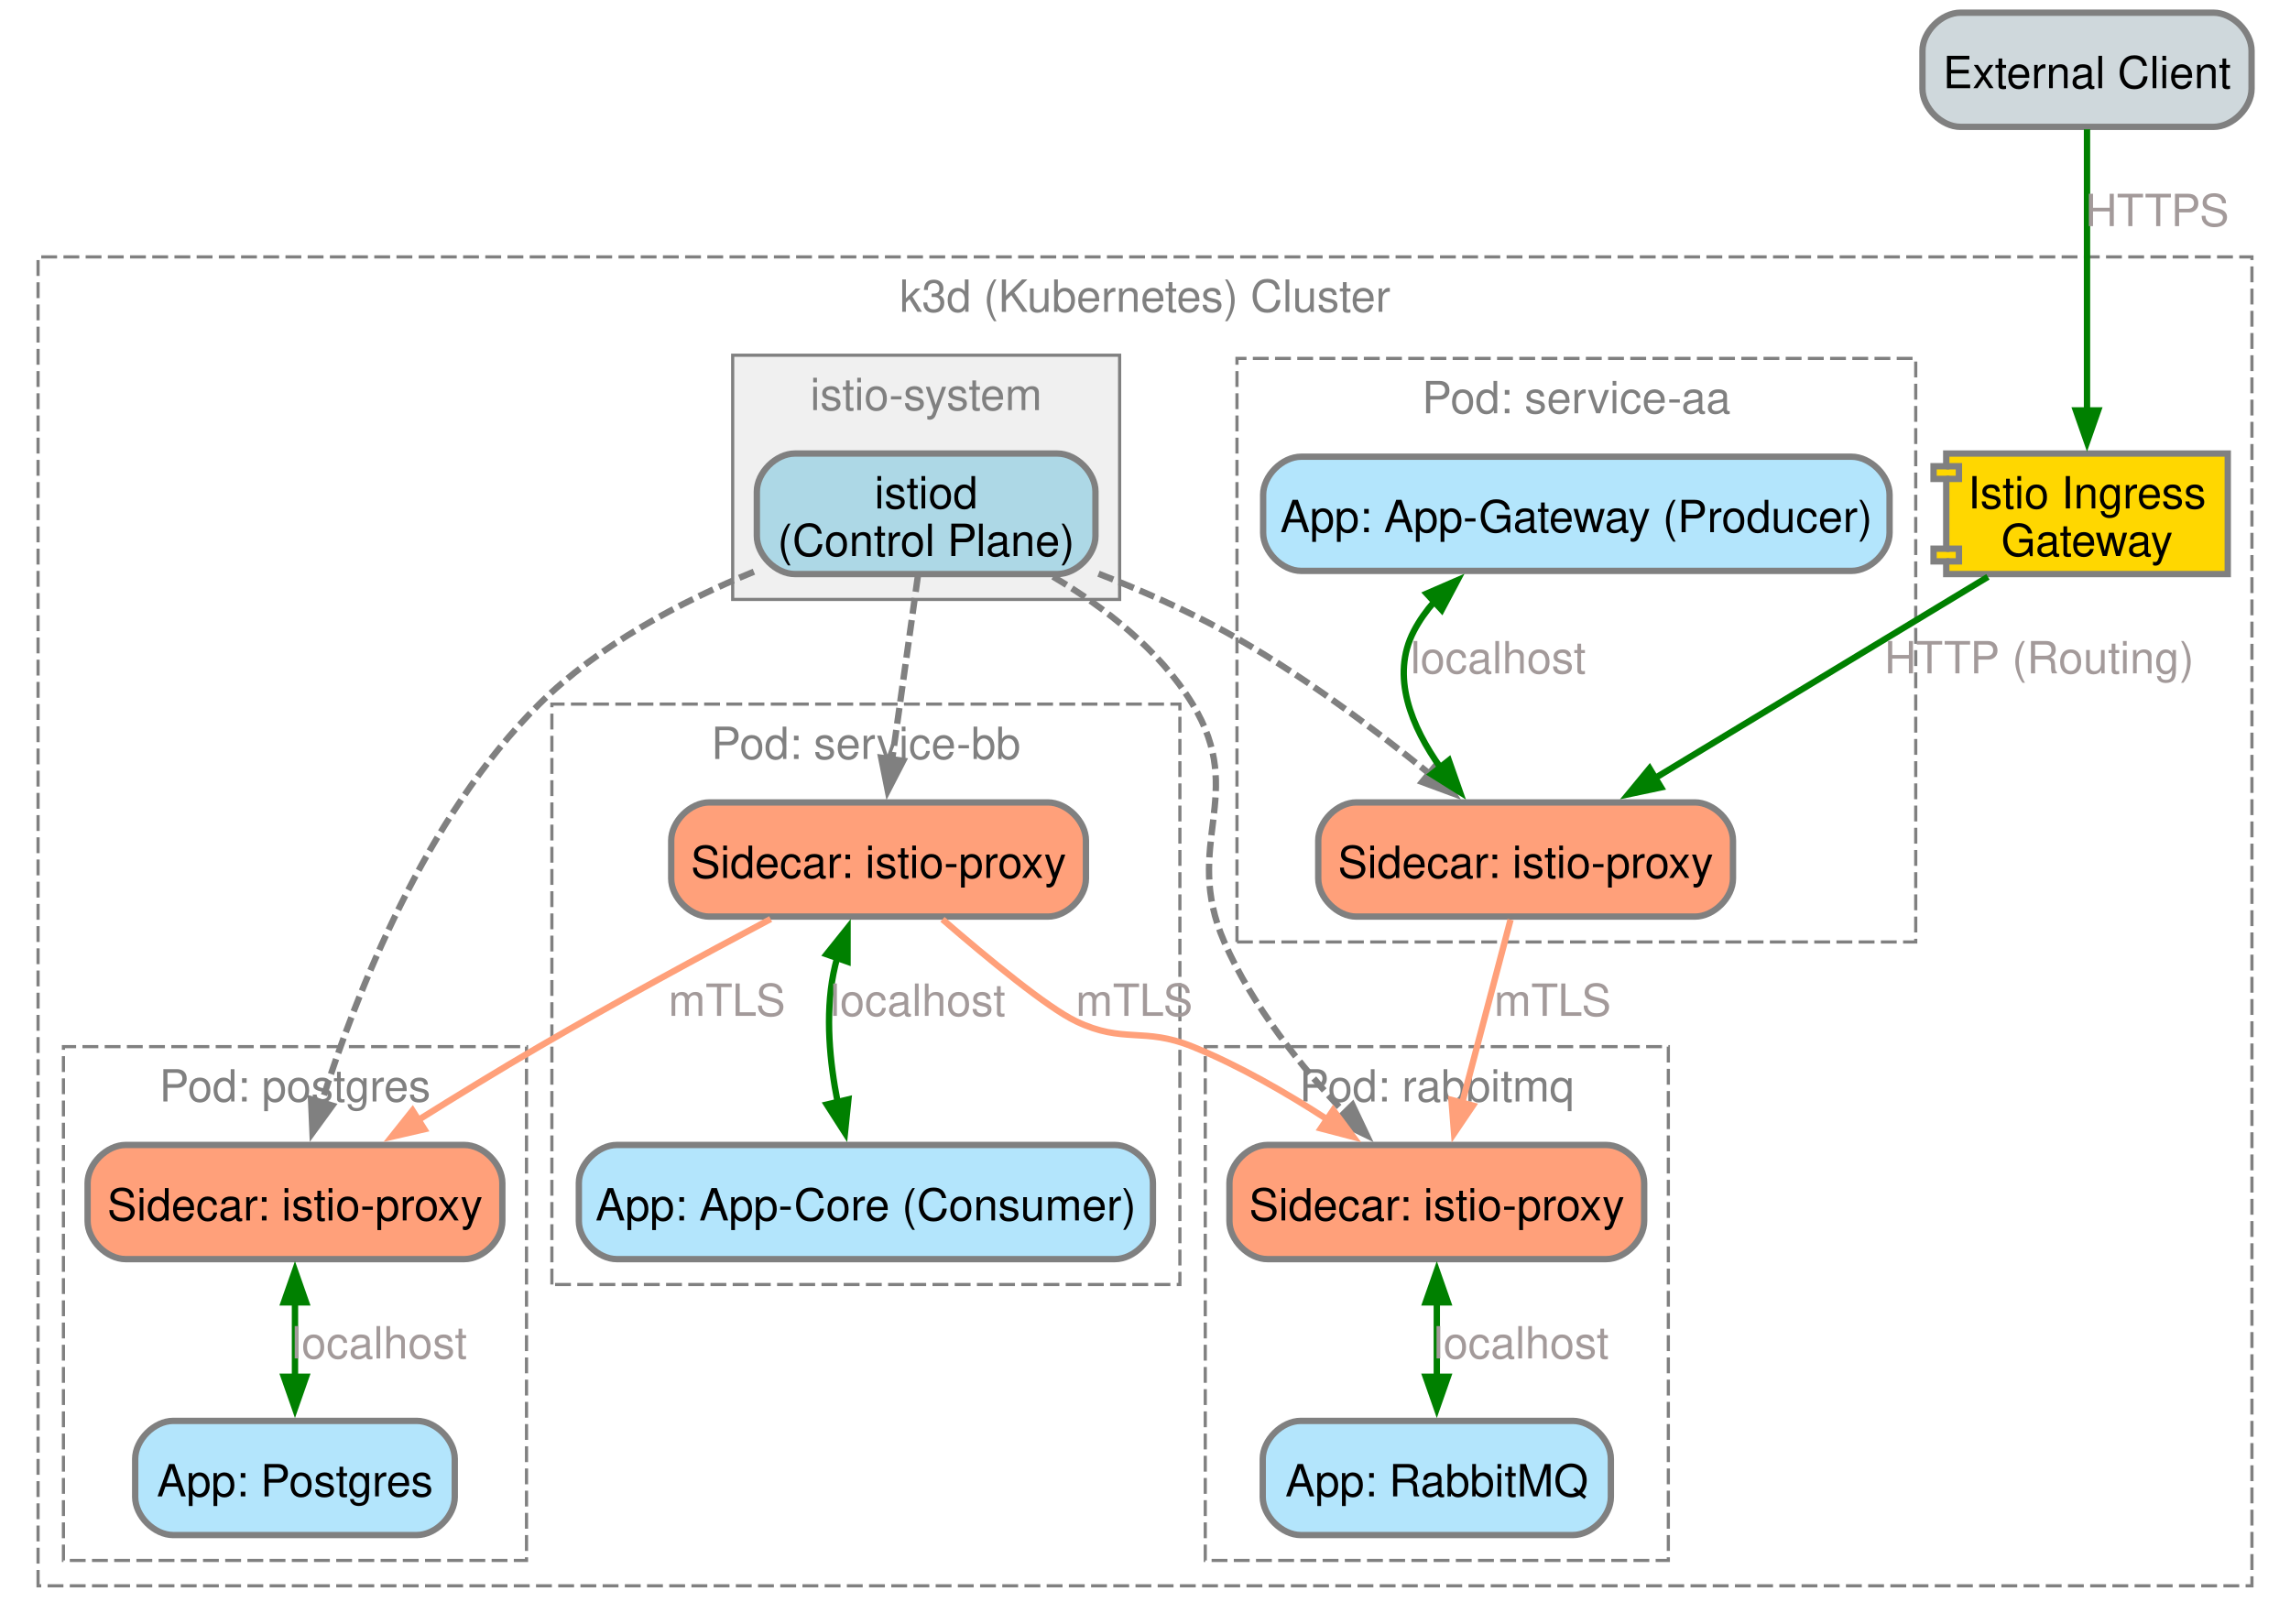
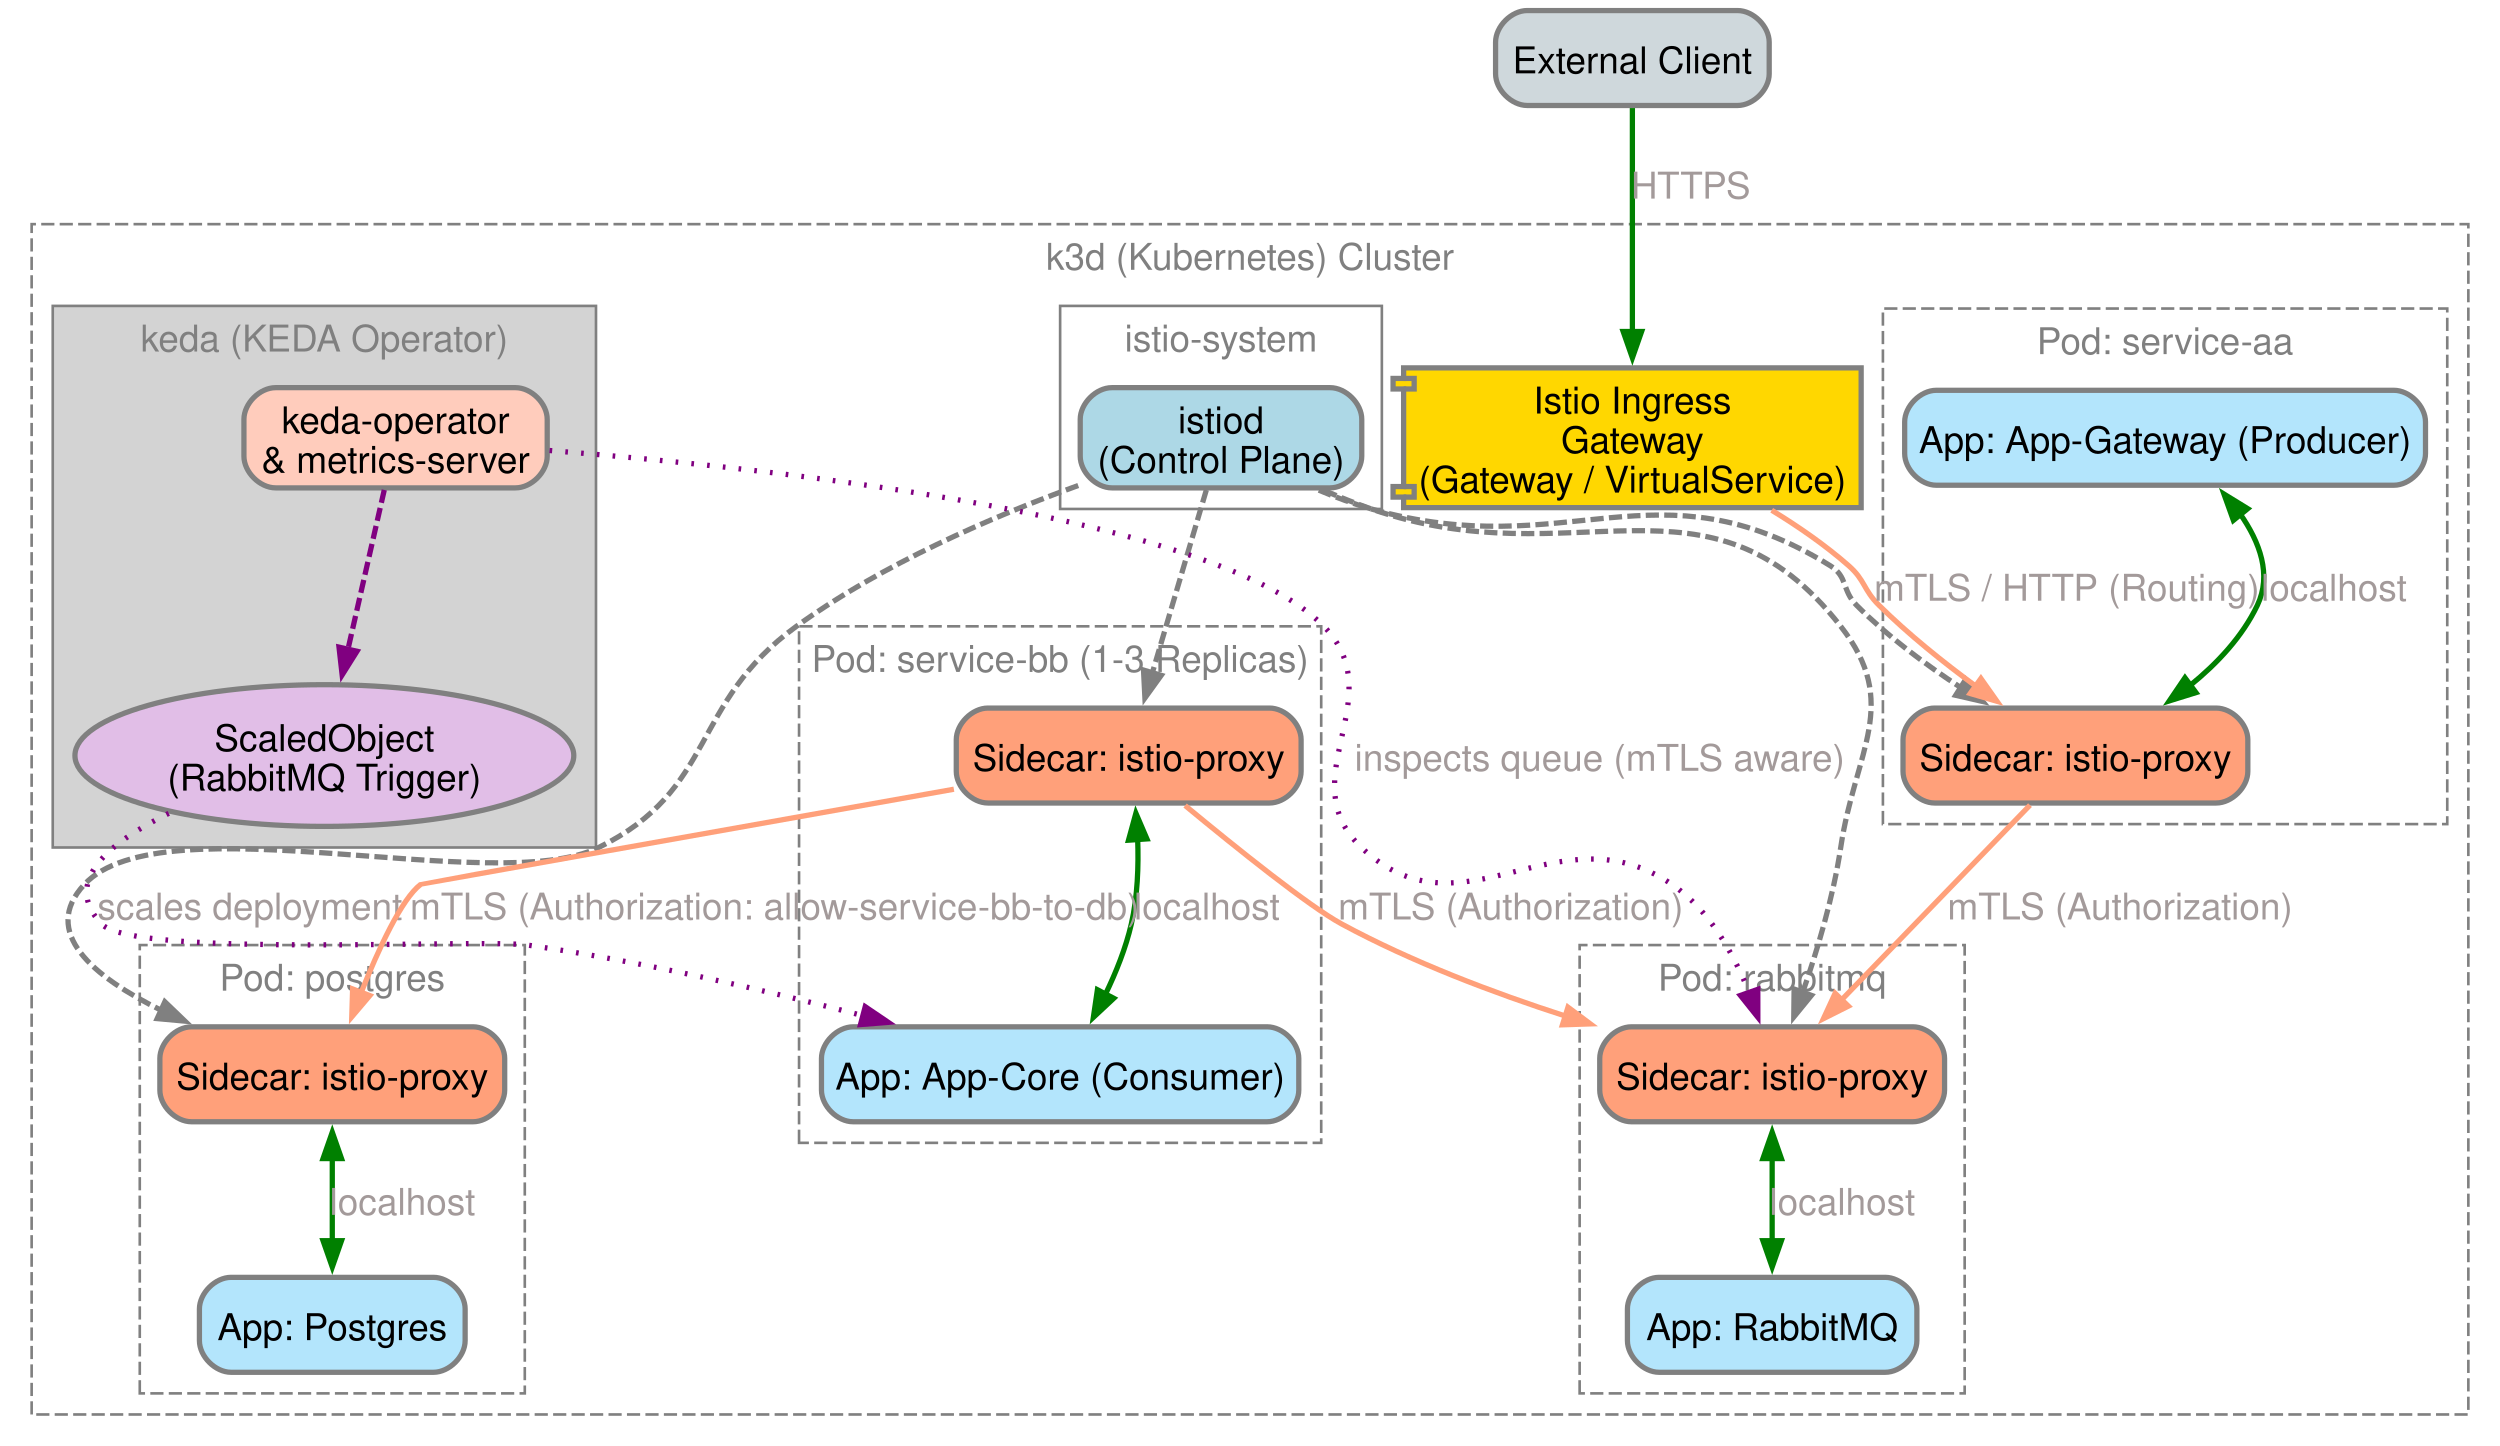
- <svg xmlns="http://www.w3.org/2000/svg" width="722pt" height="512pt" viewBox="0.00 0.00 722.00 512.00">
-   <g id="graph0" class="graph" transform="scale(1 1) rotate(0) translate(4 508)">
+ <svg xmlns="http://www.w3.org/2000/svg" width="948pt" height="548pt" viewBox="0.00 0.00 948.00 548.00">
+   <g id="graph0" class="graph" transform="scale(1 1) rotate(0) translate(4 544.37)">
    <g id="clust1" class="cluster">
-       <polygon fill="none" stroke="gray" stroke-dasharray="5,2" points="8,-8 8,-427 706,-427 706,-8 8,-8" />
-       <text xml:space="preserve" text-anchor="middle" x="357" y="-409.7" font-family="Helvetica,sans-Serif" font-size="14.00" fill="Grey">k3d (Kubernetes) Cluster</text>
+       <polygon fill="none" stroke="gray" stroke-dasharray="5,2" points="8,-8 8,-459.37 932,-459.37 932,-8 8,-8" />
+       <text xml:space="preserve" text-anchor="middle" x="470" y="-442.07" font-family="Helvetica,sans-Serif" font-size="14.00" fill="Grey">k3d (Kubernetes) Cluster</text>
    </g>
    <g id="clust2" class="cluster">
-       <polygon fill="#f0f0f0" stroke="gray" points="227,-319 227,-396 349,-396 349,-319 227,-319" />
-       <text xml:space="preserve" text-anchor="middle" x="288" y="-378.7" font-family="Helvetica,sans-Serif" font-size="14.00" fill="Grey">istio-system</text>
+       <polygon fill="none" stroke="gray" points="398,-351.37 398,-428.37 520,-428.37 520,-351.37 398,-351.37" />
+       <text xml:space="preserve" text-anchor="middle" x="459" y="-411.07" font-family="Helvetica,sans-Serif" font-size="14.00" fill="Grey">istio-system</text>
    </g>
    <g id="clust3" class="cluster">
-       <polygon fill="none" stroke="gray" stroke-dasharray="5,2" points="386,-211 386,-395 600,-395 600,-211 386,-211" />
-       <text xml:space="preserve" text-anchor="middle" x="493" y="-377.7" font-family="Helvetica,sans-Serif" font-size="14.00" fill="Grey">Pod: service-aa</text>
+       <polygon fill="LightGrey" stroke="gray" points="16,-223 16,-428.37 222,-428.37 222,-223 16,-223" />
+       <text xml:space="preserve" text-anchor="middle" x="119" y="-411.07" font-family="Helvetica,sans-Serif" font-size="14.00" fill="Grey">keda (KEDA Operator)</text>
    </g>
    <g id="clust4" class="cluster">
-       <polygon fill="none" stroke="gray" stroke-dasharray="5,2" points="170,-103 170,-286 368,-286 368,-103 170,-103" />
-       <text xml:space="preserve" text-anchor="middle" x="269" y="-268.7" font-family="Helvetica,sans-Serif" font-size="14.00" fill="Grey">Pod: service-bb</text>
+       <polygon fill="none" stroke="gray" stroke-dasharray="5,2" points="710,-231.87 710,-427.37 924,-427.37 924,-231.87 710,-231.87" />
+       <text xml:space="preserve" text-anchor="middle" x="817" y="-410.07" font-family="Helvetica,sans-Serif" font-size="14.00" fill="Grey">Pod: service-aa</text>
    </g>
    <g id="clust5" class="cluster">
-       <polygon fill="none" stroke="gray" stroke-dasharray="5,2" points="376,-16 376,-178 522,-178 522,-16 376,-16" />
-       <text xml:space="preserve" text-anchor="middle" x="449" y="-160.7" font-family="Helvetica,sans-Serif" font-size="14.00" fill="Grey">Pod: rabbitmq</text>
+       <polygon fill="none" stroke="gray" stroke-dasharray="5,2" points="299,-111 299,-306.87 497,-306.87 497,-111 299,-111" />
+       <text xml:space="preserve" text-anchor="middle" x="398" y="-289.57" font-family="Helvetica,sans-Serif" font-size="14.00" fill="Grey">Pod: service-bb (1-3 Replicas)</text>
    </g>
    <g id="clust6" class="cluster">
-       <polygon fill="none" stroke="gray" stroke-dasharray="5,2" points="16,-16 16,-178 162,-178 162,-16 16,-16" />
-       <text xml:space="preserve" text-anchor="middle" x="89" y="-160.7" font-family="Helvetica,sans-Serif" font-size="14.00" fill="Grey">Pod: postgres</text>
+       <polygon fill="none" stroke="gray" stroke-dasharray="5,2" points="595,-16 595,-186 741,-186 741,-16 595,-16" />
+       <text xml:space="preserve" text-anchor="middle" x="668" y="-168.7" font-family="Helvetica,sans-Serif" font-size="14.00" fill="Grey">Pod: rabbitmq</text>
+     </g>
+     <g id="clust7" class="cluster">
+       <polygon fill="none" stroke="gray" stroke-dasharray="5,2" points="49,-16 49,-186 195,-186 195,-16 49,-16" />
+       <text xml:space="preserve" text-anchor="middle" x="122" y="-168.7" font-family="Helvetica,sans-Serif" font-size="14.00" fill="Grey">Pod: postgres</text>
    </g>
    <g id="node1" class="node">
-       <path fill="#add8e6" stroke="Grey" stroke-width="2" d="M329.38,-365C329.38,-365 246.62,-365 246.62,-365 240.62,-365 234.62,-359 234.62,-353 234.62,-353 234.62,-339 234.62,-339 234.62,-333 240.62,-327 246.62,-327 246.62,-327 329.38,-327 329.38,-327 335.38,-327 341.38,-333 341.38,-339 341.38,-339 341.38,-353 341.38,-353 341.38,-359 335.38,-365 329.38,-365" />
-       <text xml:space="preserve" text-anchor="middle" x="288" y="-347.7" font-family="Helvetica,sans-Serif" font-size="14.00">istiod</text>
-       <text xml:space="preserve" text-anchor="middle" x="288" y="-332.7" font-family="Helvetica,sans-Serif" font-size="14.00">(Control Plane)</text>
+       <path fill="#add8e6" stroke="Grey" stroke-width="2" d="M500.38,-397.37C500.38,-397.37 417.62,-397.37 417.62,-397.37 411.62,-397.37 405.62,-391.37 405.62,-385.37 405.62,-385.37 405.62,-371.37 405.62,-371.37 405.62,-365.37 411.62,-359.37 417.62,-359.37 417.62,-359.37 500.38,-359.37 500.38,-359.37 506.38,-359.37 512.38,-365.37 512.38,-371.37 512.38,-371.37 512.38,-385.37 512.38,-385.37 512.38,-391.37 506.38,-397.37 500.38,-397.37" />
+       <text xml:space="preserve" text-anchor="middle" x="459" y="-380.07" font-family="Helvetica,sans-Serif" font-size="14.00">istiod</text>
+       <text xml:space="preserve" text-anchor="middle" x="459" y="-365.07" font-family="Helvetica,sans-Serif" font-size="14.00">(Control Plane)</text>
+     </g>
+     <g id="node6" class="node">
+       <path fill="#ffa07a" stroke="Grey" stroke-width="2" d="M836.38,-275.87C836.38,-275.87 729.62,-275.87 729.62,-275.87 723.62,-275.87 717.62,-269.87 717.62,-263.87 717.62,-263.87 717.62,-251.87 717.62,-251.87 717.62,-245.87 723.62,-239.87 729.62,-239.87 729.62,-239.87 836.38,-239.87 836.38,-239.87 842.38,-239.87 848.38,-245.87 848.38,-251.87 848.38,-251.87 848.38,-263.87 848.38,-263.87 848.38,-269.87 842.38,-275.87 836.38,-275.87" />
+       <text xml:space="preserve" text-anchor="middle" x="783" y="-252.07" font-family="Helvetica,sans-Serif" font-size="14.00">Sidecar: istio-proxy</text>
+     </g>
+     <g id="edge10" class="edge">
+       <path fill="none" stroke="gray" stroke-width="2" stroke-dasharray="5,2" d="M496.1,-358.5C502.61,-355.75 509.41,-353.23 516,-351.37 590.98,-330.18 623.69,-370.79 690,-329.87 696.82,-325.66 694.35,-320.55 700,-314.87 711.7,-303.1 726.22,-292.32 739.83,-283.43" />
+       <polygon fill="gray" stroke="gray" stroke-width="2" points="741.32,-286.63 747.91,-278.34 737.59,-280.71 741.32,-286.63" />
+     </g>
+     <g id="node8" class="node">
+       <path fill="#ffa07a" stroke="Grey" stroke-width="2" d="M477.38,-275.87C477.38,-275.87 370.62,-275.87 370.62,-275.87 364.62,-275.87 358.62,-269.87 358.62,-263.87 358.62,-263.87 358.62,-251.87 358.62,-251.87 358.62,-245.87 364.62,-239.87 370.62,-239.87 370.62,-239.87 477.38,-239.87 477.38,-239.87 483.38,-239.87 489.38,-245.87 489.38,-251.87 489.38,-251.87 489.38,-263.87 489.38,-263.87 489.38,-269.87 483.38,-275.87 477.38,-275.87" />
+       <text xml:space="preserve" text-anchor="middle" x="424" y="-252.07" font-family="Helvetica,sans-Serif" font-size="14.00">Sidecar: istio-proxy</text>
+     </g>
+     <g id="edge11" class="edge">
+       <path fill="none" stroke="gray" stroke-width="2" stroke-dasharray="5,2" d="M453.45,-358.59C447.94,-339.91 439.38,-310.96 432.91,-289.05" />
+       <polygon fill="gray" stroke="gray" stroke-width="2" points="436.34,-288.29 430.15,-279.69 429.62,-290.27 436.34,-288.29" />
+     </g>
+     <g id="node10" class="node">
+       <path fill="#ffa07a" stroke="Grey" stroke-width="2" d="M721.38,-155C721.38,-155 614.62,-155 614.62,-155 608.62,-155 602.62,-149 602.62,-143 602.62,-143 602.62,-131 602.62,-131 602.62,-125 608.62,-119 614.62,-119 614.62,-119 721.38,-119 721.38,-119 727.38,-119 733.38,-125 733.38,-131 733.38,-131 733.38,-143 733.38,-143 733.38,-149 727.38,-155 721.38,-155" />
+       <text xml:space="preserve" text-anchor="middle" x="668" y="-131.2" font-family="Helvetica,sans-Serif" font-size="14.00">Sidecar: istio-proxy</text>
+     </g>
+     <g id="edge12" class="edge">
+       <path fill="none" stroke="gray" stroke-width="2" stroke-dasharray="5,2" d="M498.17,-358.37C504.08,-355.84 510.15,-353.42 516,-351.37 592.97,-324.45 643.82,-371.14 694,-306.87 716.94,-277.49 699.51,-259.87 694,-223 691.19,-204.21 685.07,-183.84 679.48,-167.75" />
+       <polygon fill="gray" stroke="gray" stroke-width="2" points="682.9,-166.93 676.2,-158.72 676.32,-169.32 682.9,-166.93" />
+     </g>
+     <g id="node12" class="node">
+       <path fill="#ffa07a" stroke="Grey" stroke-width="2" d="M175.38,-155C175.38,-155 68.62,-155 68.62,-155 62.63,-155 56.62,-149 56.62,-143 56.62,-143 56.62,-131 56.62,-131 56.62,-125 62.62,-119 68.62,-119 68.62,-119 175.38,-119 175.38,-119 181.38,-119 187.38,-125 187.38,-131 187.38,-131 187.38,-143 187.38,-143 187.38,-149 181.38,-155 175.38,-155" />
+       <text xml:space="preserve" text-anchor="middle" x="122" y="-131.2" font-family="Helvetica,sans-Serif" font-size="14.00">Sidecar: istio-proxy</text>
+     </g>
+     <g id="edge13" class="edge">
+       <path fill="none" stroke="gray" stroke-width="2" stroke-dasharray="5,2" d="M404.86,-360.27C372.09,-348.37 330.49,-330.41 298,-306.87 257.5,-277.53 267.89,-245.04 223,-223 184,-203.85 57.6,-240.8 28,-209 11.13,-190.87 31.25,-174.01 57.14,-161.27" />
+       <polygon fill="gray" stroke="gray" stroke-width="2" points="58.51,-164.49 66.15,-157.15 55.6,-158.12 58.51,-164.49" />
+     </g>
+     <g id="node2" class="node">
+       <path fill="#ffccbc" stroke="Grey" stroke-width="2" d="M191.5,-397.37C191.5,-397.37 100.5,-397.37 100.5,-397.37 94.5,-397.37 88.5,-391.37 88.5,-385.37 88.5,-385.37 88.5,-371.37 88.5,-371.37 88.5,-365.37 94.5,-359.37 100.5,-359.37 100.5,-359.37 191.5,-359.37 191.5,-359.37 197.5,-359.37 203.5,-365.37 203.5,-371.37 203.5,-371.37 203.5,-385.37 203.5,-385.37 203.5,-391.37 197.5,-397.37 191.5,-397.37" />
+       <text xml:space="preserve" text-anchor="middle" x="146" y="-380.07" font-family="Helvetica,sans-Serif" font-size="14.00">keda-operator</text>
+       <text xml:space="preserve" text-anchor="middle" x="146" y="-365.07" font-family="Helvetica,sans-Serif" font-size="14.00">&amp; metrics-server</text>
+     </g>
+     <g id="node3" class="node">
+       <ellipse fill="#e1bee7" stroke="Grey" stroke-width="2" cx="119" cy="-257.87" rx="94.58" ry="26.87" />
+       <text xml:space="preserve" text-anchor="middle" x="119" y="-259.57" font-family="Helvetica,sans-Serif" font-size="14.00">ScaledObject</text>
+       <text xml:space="preserve" text-anchor="middle" x="119" y="-244.57" font-family="Helvetica,sans-Serif" font-size="14.00">(RabbitMQ Trigger)</text>
+     </g>
+     <g id="edge15" class="edge">
+       <path fill="none" stroke="purple" stroke-width="2" stroke-dasharray="5,2" d="M141.72,-358.59C138.02,-342.35 132.55,-318.33 127.9,-297.93" />
+       <polygon fill="purple" stroke="purple" stroke-width="2" points="131.37,-297.41 125.74,-288.44 124.55,-298.97 131.37,-297.41" />
+     </g>
+     <g id="edge16" class="edge">
+       <path fill="none" stroke="purple" stroke-width="2" stroke-dasharray="1,5" d="M204.39,-373.54C293.69,-366.43 458.06,-348.01 498,-306.87 524.34,-279.74 484.86,-249.06 512.25,-223 550.44,-186.68 586.47,-238.71 630,-209 644.11,-199.37 653.41,-182.75 659.27,-168.02" />
+       <polygon fill="purple" stroke="purple" stroke-width="2" points="662.56,-169.22 662.57,-158.63 655.96,-166.9 662.56,-169.22" />
+       <text xml:space="preserve" text-anchor="middle" x="602.62" y="-252.07" font-family="Helvetica,sans-Serif" font-size="14.00" fill="#a39a9a">inspects queue (mTLS aware)</text>
+     </g>
+     <g id="node7" class="node">
+       <path fill="#b3e5fc" stroke="Grey" stroke-width="2" d="M476.5,-155C476.5,-155 319.5,-155 319.5,-155 313.5,-155 307.5,-149 307.5,-143 307.5,-143 307.5,-131 307.5,-131 307.5,-125 313.5,-119 319.5,-119 319.5,-119 476.5,-119 476.5,-119 482.5,-119 488.5,-125 488.5,-131 488.5,-131 488.5,-143 488.5,-143 488.5,-149 482.5,-155 476.5,-155" />
+       <text xml:space="preserve" text-anchor="middle" x="398" y="-131.2" font-family="Helvetica,sans-Serif" font-size="14.00">App: App-Core (Consumer)</text>
+     </g>
+     <g id="edge14" class="edge">
+       <path fill="none" stroke="purple" stroke-width="2" stroke-dasharray="1,5" d="M59.99,-235.95C36.99,-224.7 19.37,-209.89 34.5,-194 46.89,-180.99 178.21,-188.53 196,-186 238.64,-179.93 285.49,-169.07 323.32,-159.21" />
+       <polygon fill="purple" stroke="purple" stroke-width="2" points="324.09,-162.63 332.86,-156.69 322.3,-155.86 324.09,-162.63" />
+       <text xml:space="preserve" text-anchor="middle" x="90.75" y="-195.7" font-family="Helvetica,sans-Serif" font-size="14.00" fill="#a39a9a">scales deployment</text>
    </g>
    <g id="node4" class="node">
-       <path fill="#ffa07a" stroke="Grey" stroke-width="2" d="M530.38,-255C530.38,-255 423.62,-255 423.62,-255 417.62,-255 411.62,-249 411.62,-243 411.62,-243 411.62,-231 411.62,-231 411.62,-225 417.62,-219 423.62,-219 423.62,-219 530.38,-219 530.38,-219 536.38,-219 542.38,-225 542.38,-231 542.38,-231 542.38,-243 542.38,-243 542.38,-249 536.38,-255 530.38,-255" />
-       <text xml:space="preserve" text-anchor="middle" x="477" y="-231.2" font-family="Helvetica,sans-Serif" font-size="14.00">Sidecar: istio-proxy</text>
-     </g>
-     <g id="edge10" class="edge">
-       <path fill="none" stroke="gray" stroke-width="2" stroke-dasharray="5,2" d="M342.34,-327.11C355.64,-321.95 369.6,-315.83 382,-309 405.06,-296.29 428.79,-278.56 446.77,-263.99" />
-       <polygon fill="gray" stroke="gray" stroke-width="2" points="448.82,-266.84 454.3,-257.77 444.36,-261.44 448.82,-266.84" />
-     </g>
-     <g id="node6" class="node">
-       <path fill="#ffa07a" stroke="Grey" stroke-width="2" d="M326.38,-255C326.38,-255 219.62,-255 219.62,-255 213.62,-255 207.62,-249 207.62,-243 207.62,-243 207.62,-231 207.62,-231 207.62,-225 213.62,-219 219.62,-219 219.62,-219 326.38,-219 326.38,-219 332.38,-219 338.38,-225 338.38,-231 338.38,-231 338.38,-243 338.38,-243 338.38,-249 332.38,-255 326.38,-255" />
-       <text xml:space="preserve" text-anchor="middle" x="273" y="-231.2" font-family="Helvetica,sans-Serif" font-size="14.00">Sidecar: istio-proxy</text>
-     </g>
-     <g id="edge11" class="edge">
-       <path fill="none" stroke="gray" stroke-width="2" stroke-dasharray="5,2" d="M285.39,-326.36C283.16,-310.44 279.9,-287.23 277.29,-268.59" />
-       <polygon fill="gray" stroke="gray" stroke-width="2" points="280.76,-268.13 275.9,-258.71 273.83,-269.1 280.76,-268.13" />
-     </g>
-     <g id="node8" class="node">
-       <path fill="#ffa07a" stroke="Grey" stroke-width="2" d="M502.38,-147C502.38,-147 395.62,-147 395.62,-147 389.62,-147 383.62,-141 383.62,-135 383.62,-135 383.62,-123 383.62,-123 383.62,-117 389.62,-111 395.62,-111 395.62,-111 502.38,-111 502.38,-111 508.38,-111 514.38,-117 514.38,-123 514.38,-123 514.38,-135 514.38,-135 514.38,-141 508.38,-147 502.38,-147" />
-       <text xml:space="preserve" text-anchor="middle" x="449" y="-123.2" font-family="Helvetica,sans-Serif" font-size="14.00">Sidecar: istio-proxy</text>
-     </g>
-     <g id="edge12" class="edge">
-       <path fill="none" stroke="gray" stroke-width="2" stroke-dasharray="5,2" d="M328,-326.19C344.27,-316.49 361.64,-303.06 372,-286 389.45,-257.25 368.54,-241.82 382,-211 390.87,-190.7 406.39,-171.43 420.27,-156.79" />
-       <polygon fill="gray" stroke="gray" stroke-width="2" points="422.41,-159.6 426.94,-150.03 417.42,-154.69 422.41,-159.6" />
-     </g>
-     <g id="node10" class="node">
-       <path fill="#ffa07a" stroke="Grey" stroke-width="2" d="M142.38,-147C142.38,-147 35.62,-147 35.62,-147 29.63,-147 23.62,-141 23.62,-135 23.62,-135 23.62,-123 23.62,-123 23.62,-117 29.62,-111 35.62,-111 35.62,-111 142.38,-111 142.38,-111 148.38,-111 154.38,-117 154.38,-123 154.38,-123 154.38,-135 154.38,-135 154.38,-141 148.38,-147 142.38,-147" />
-       <text xml:space="preserve" text-anchor="middle" x="89" y="-123.2" font-family="Helvetica,sans-Serif" font-size="14.00">Sidecar: istio-proxy</text>
-     </g>
-     <g id="edge13" class="edge">
-       <path fill="none" stroke="gray" stroke-width="2" stroke-dasharray="5,2" d="M233.69,-327.74C210.63,-318.29 184.79,-304.64 166,-286 130.13,-250.42 108.26,-194.72 97.41,-160.39" />
-       <polygon fill="gray" stroke="gray" stroke-width="2" points="100.77,-159.42 94.53,-150.85 94.07,-161.43 100.77,-159.42" />
-     </g>
-     <g id="node2" class="node">
-       <polygon fill="#ffd700" stroke="Grey" stroke-width="2" points="698.38,-365 609.62,-365 609.62,-361 605.62,-361 605.62,-357 609.62,-357 609.62,-335 605.62,-335 605.62,-331 609.62,-331 609.62,-327 698.38,-327 698.38,-365" />
-       <polyline fill="none" stroke="Grey" stroke-width="2" points="609.62,-361 613.62,-361 613.62,-357 609.62,-357" />
-       <polyline fill="none" stroke="Grey" stroke-width="2" points="609.62,-335 613.62,-335 613.62,-331 609.62,-331" />
-       <text xml:space="preserve" text-anchor="middle" x="654" y="-347.7" font-family="Helvetica,sans-Serif" font-size="14.00">Istio Ingress</text>
-       <text xml:space="preserve" text-anchor="middle" x="654" y="-332.7" font-family="Helvetica,sans-Serif" font-size="14.00">Gateway</text>
+       <polygon fill="#ffd700" stroke="Grey" stroke-width="2" points="701.75,-404.87 528.25,-404.87 528.25,-400.87 524.25,-400.87 524.25,-396.87 528.25,-396.87 528.25,-359.87 524.25,-359.87 524.25,-355.87 528.25,-355.87 528.25,-351.87 701.75,-351.87 701.75,-404.87" />
+       <polyline fill="none" stroke="Grey" stroke-width="2" points="528.25,-400.87 532.25,-400.87 532.25,-396.87 528.25,-396.87" />
+       <polyline fill="none" stroke="Grey" stroke-width="2" points="528.25,-359.87 532.25,-359.87 532.25,-355.87 528.25,-355.87" />
+       <text xml:space="preserve" text-anchor="middle" x="615" y="-387.57" font-family="Helvetica,sans-Serif" font-size="14.00">Istio Ingress</text>
+       <text xml:space="preserve" text-anchor="middle" x="615" y="-372.57" font-family="Helvetica,sans-Serif" font-size="14.00">Gateway</text>
+       <text xml:space="preserve" text-anchor="middle" x="615" y="-357.57" font-family="Helvetica,sans-Serif" font-size="14.00">(Gateway / VirtualService)</text>
    </g>
    <g id="edge2" class="edge">
-       <path fill="none" stroke="Green" stroke-width="2" d="M622.76,-326.12C593.47,-308.41 549.5,-281.83 517.52,-262.49" />
-       <polygon fill="Green" stroke="Green" stroke-width="2" points="519.7,-259.73 509.34,-257.55 516.08,-265.72 519.7,-259.73" />
-       <text xml:space="preserve" text-anchor="middle" x="638.95" y="-295.7" font-family="Helvetica,sans-Serif" font-size="14.00" fill="#a39a9a">HTTP (Routing)</text>
+       <path fill="none" stroke="#ffa07a" stroke-width="2" d="M667.83,-350.88C678.01,-344.67 688.22,-337.58 697,-329.87 703.31,-324.33 702.53,-320.78 708.5,-314.87 719.61,-303.86 732.96,-293.18 745.26,-284.15" />
+       <polygon fill="#ffa07a" stroke="#ffa07a" stroke-width="2" points="747.16,-287.09 753.27,-278.43 743.09,-281.4 747.16,-287.09" />
+       <text xml:space="preserve" text-anchor="middle" x="779.75" y="-316.57" font-family="Helvetica,sans-Serif" font-size="14.00" fill="#a39a9a">mTLS / HTTP (Routing)</text>
    </g>
-     <g id="node3" class="node">
-       <path fill="#b3e5fc" stroke="Grey" stroke-width="2" d="M579.75,-364C579.75,-364 406.25,-364 406.25,-364 400.25,-364 394.25,-358 394.25,-352 394.25,-352 394.25,-340 394.25,-340 394.25,-334 400.25,-328 406.25,-328 406.25,-328 579.75,-328 579.75,-328 585.75,-328 591.75,-334 591.75,-340 591.75,-340 591.75,-352 591.75,-352 591.75,-358 585.75,-364 579.75,-364" />
-       <text xml:space="preserve" text-anchor="middle" x="493" y="-340.2" font-family="Helvetica,sans-Serif" font-size="14.00">App: App-Gateway (Producer)</text>
+     <g id="node5" class="node">
+       <path fill="#b3e5fc" stroke="Grey" stroke-width="2" d="M903.75,-396.37C903.75,-396.37 730.25,-396.37 730.25,-396.37 724.25,-396.37 718.25,-390.37 718.25,-384.37 718.25,-384.37 718.25,-372.37 718.25,-372.37 718.25,-366.37 724.25,-360.37 730.25,-360.37 730.25,-360.37 903.75,-360.37 903.75,-360.37 909.75,-360.37 915.75,-366.37 915.75,-372.37 915.75,-372.37 915.75,-384.37 915.75,-384.37 915.75,-390.37 909.75,-396.37 903.75,-396.37" />
+       <text xml:space="preserve" text-anchor="middle" x="817" y="-372.57" font-family="Helvetica,sans-Serif" font-size="14.00">App: App-Gateway (Producer)</text>
    </g>
    <g id="edge3" class="edge">
-       <path fill="none" stroke="Green" stroke-width="2" d="M448.22,-318.31C445.7,-315.45 443.49,-312.35 441.75,-309 434.39,-294.84 440.94,-278.93 450.3,-265.77" />
-       <polygon fill="Green" stroke="Green" stroke-width="2" points="445.8,-320.84 455.52,-325.06 450.55,-315.7 445.8,-320.84" />
-       <polygon fill="Green" stroke="Green" stroke-width="2" points="452.8,-268.25 456.31,-258.25 447.33,-263.88 452.8,-268.25" />
-       <text xml:space="preserve" text-anchor="middle" x="468.38" y="-295.7" font-family="Helvetica,sans-Serif" font-size="14.00" fill="#a39a9a">localhost</text>
+       <path fill="none" stroke="Green" stroke-width="2" d="M845.52,-349.4C852.94,-338.75 857.49,-326.41 852,-314.87 846.33,-302.96 836.75,-292.76 826.5,-284.46" />
+       <polygon fill="Green" stroke="Green" stroke-width="2" points="842.9,-347.06 839.32,-357.03 848.34,-351.48 842.9,-347.06" />
+       <polygon fill="Green" stroke="Green" stroke-width="2" points="828.71,-281.73 818.59,-278.59 824.54,-287.36 828.71,-281.73" />
+       <text xml:space="preserve" text-anchor="middle" x="881.05" y="-316.57" font-family="Helvetica,sans-Serif" font-size="14.00" fill="#a39a9a">localhost</text>
    </g>
    <g id="edge4" class="edge">
-       <path fill="none" stroke="#ffa07a" stroke-width="2" d="M472.25,-218.02C468.08,-202.24 461.93,-178.96 457.01,-160.31" />
-       <polygon fill="#ffa07a" stroke="#ffa07a" stroke-width="2" points="460.39,-159.42 454.45,-150.64 453.62,-161.2 460.39,-159.42" />
-       <text xml:space="preserve" text-anchor="middle" x="485.52" y="-187.7" font-family="Helvetica,sans-Serif" font-size="14.00" fill="#a39a9a">mTLS</text>
-     </g>
-     <g id="node5" class="node">
-       <path fill="#b3e5fc" stroke="Grey" stroke-width="2" d="M347.5,-147C347.5,-147 190.5,-147 190.5,-147 184.5,-147 178.5,-141 178.5,-135 178.5,-135 178.5,-123 178.5,-123 178.5,-117 184.5,-111 190.5,-111 190.5,-111 347.5,-111 347.5,-111 353.5,-111 359.5,-117 359.5,-123 359.5,-123 359.5,-135 359.5,-135 359.5,-141 353.5,-147 347.5,-147" />
-       <text xml:space="preserve" text-anchor="middle" x="269" y="-123.2" font-family="Helvetica,sans-Serif" font-size="14.00">App: App-Core (Consumer)</text>
+       <path fill="none" stroke="#ffa07a" stroke-width="2" d="M765.78,-239.07C746.81,-219.47 716.09,-187.71 694.14,-165.02" />
+       <polygon fill="#ffa07a" stroke="#ffa07a" stroke-width="2" points="696.91,-162.85 687.44,-158.09 691.88,-167.71 696.91,-162.85" />
+       <text xml:space="preserve" text-anchor="middle" x="799.93" y="-195.7" font-family="Helvetica,sans-Serif" font-size="14.00" fill="#a39a9a">mTLS (Authorization)</text>
    </g>
    <g id="edge7" class="edge">
-       <path fill="none" stroke="Green" stroke-width="2" d="M259.99,-206.2C259.51,-204.46 259.09,-202.72 258.75,-201 256.17,-187.81 257.59,-173.11 260.09,-160.53" />
-       <polygon fill="Green" stroke="Green" stroke-width="2" points="256.6,-207.12 263.22,-215.39 263.21,-204.79 256.6,-207.12" />
-       <polygon fill="Green" stroke="Green" stroke-width="2" points="263.49,-161.37 262.4,-150.83 256.68,-159.75 263.49,-161.37" />
-       <text xml:space="preserve" text-anchor="middle" x="285.38" y="-187.7" font-family="Helvetica,sans-Serif" font-size="14.00" fill="#a39a9a">localhost</text>
+       <path fill="none" stroke="Green" stroke-width="2" d="M427.4,-226.29C427.79,-215.93 427.37,-204.36 425,-194 422.93,-184.95 419.21,-175.66 415.17,-167.32" />
+       <polygon fill="Green" stroke="Green" stroke-width="2" points="423.93,-225.78 426.73,-236 430.91,-226.26 423.93,-225.78" />
+       <polygon fill="Green" stroke="Green" stroke-width="2" points="418.34,-165.82 410.6,-158.58 412.14,-169.06 418.34,-165.82" />
+       <text xml:space="preserve" text-anchor="middle" x="453.66" y="-195.7" font-family="Helvetica,sans-Serif" font-size="14.00" fill="#a39a9a">localhost</text>
    </g>
    <g id="edge6" class="edge">
-       <path fill="none" stroke="#ffa07a" stroke-width="2" d="M293.15,-218.13C307.67,-205.58 326.24,-190.3 335.25,-186 350.33,-178.8 356.51,-184.29 372,-178 386.67,-172.04 401.7,-163.36 414.54,-155.01" />
-       <polygon fill="#ffa07a" stroke="#ffa07a" stroke-width="2" points="416.34,-158.01 422.68,-149.53 412.43,-152.21 416.34,-158.01" />
-       <text xml:space="preserve" text-anchor="middle" x="353.62" y="-187.7" font-family="Helvetica,sans-Serif" font-size="14.00" fill="#a39a9a">mTLS</text>
+       <path fill="none" stroke="#ffa07a" stroke-width="2" d="M445.39,-238.91C464.89,-222.78 492.48,-200.64 504.75,-194 531.26,-179.65 562.15,-167.93 589.88,-158.99" />
+       <polygon fill="#ffa07a" stroke="#ffa07a" stroke-width="2" points="590.58,-162.44 599.07,-156.11 588.48,-155.76 590.58,-162.44" />
+       <text xml:space="preserve" text-anchor="middle" x="568.88" y="-195.7" font-family="Helvetica,sans-Serif" font-size="14.00" fill="#a39a9a">mTLS (Authorization)</text>
    </g>
    <g id="edge8" class="edge">
-       <path fill="none" stroke="#ffa07a" stroke-width="2" d="M238.97,-218.23C217.8,-207.01 190.11,-192.03 166,-178 153.39,-170.66 139.82,-162.35 127.64,-154.72" />
-       <polygon fill="#ffa07a" stroke="#ffa07a" stroke-width="2" points="129.8,-151.95 119.47,-149.58 126.07,-157.87 129.8,-151.95" />
-       <text xml:space="preserve" text-anchor="middle" x="225.2" y="-187.7" font-family="Helvetica,sans-Serif" font-size="14.00" fill="#a39a9a">mTLS</text>
+       <path fill="none" stroke="#ffa07a" stroke-width="2" d="M357.71,-245.1C278.28,-230.99 155.75,-209.19 155.5,-209 148.31,-203.5 139.57,-184.61 132.82,-167.69" />
+       <polygon fill="#ffa07a" stroke="#ffa07a" stroke-width="2" points="136.24,-166.85 129.39,-158.77 129.71,-169.36 136.24,-166.85" />
+       <text xml:space="preserve" text-anchor="middle" x="289.75" y="-195.7" font-family="Helvetica,sans-Serif" font-size="14.00" fill="#a39a9a">mTLS (Authorization: allow-service-bb-to-db)</text>
    </g>
-     <g id="node7" class="node">
-       <path fill="#b3e5fc" stroke="Grey" stroke-width="2" d="M491.88,-60C491.88,-60 406.12,-60 406.12,-60 400.12,-60 394.12,-54 394.12,-48 394.12,-48 394.12,-36 394.12,-36 394.12,-30 400.12,-24 406.12,-24 406.12,-24 491.88,-24 491.88,-24 497.88,-24 503.88,-30 503.88,-36 503.88,-36 503.88,-48 503.88,-48 503.88,-54 497.88,-60 491.88,-60" />
-       <text xml:space="preserve" text-anchor="middle" x="449" y="-36.2" font-family="Helvetica,sans-Serif" font-size="14.00">App: RabbitMQ</text>
+     <g id="node9" class="node">
+       <path fill="#b3e5fc" stroke="Grey" stroke-width="2" d="M710.88,-60C710.88,-60 625.12,-60 625.12,-60 619.12,-60 613.12,-54 613.12,-48 613.12,-48 613.12,-36 613.12,-36 613.12,-30 619.12,-24 625.12,-24 625.12,-24 710.88,-24 710.88,-24 716.88,-24 722.88,-30 722.88,-36 722.88,-36 722.88,-48 722.88,-48 722.88,-54 716.88,-60 710.88,-60" />
+       <text xml:space="preserve" text-anchor="middle" x="668" y="-36.2" font-family="Helvetica,sans-Serif" font-size="14.00">App: RabbitMQ</text>
    </g>
    <g id="edge5" class="edge">
-       <path fill="none" stroke="Green" stroke-width="2" d="M449,-97.41C449,-89.75 449,-81.53 449,-73.86" />
-       <polygon fill="Green" stroke="Green" stroke-width="2" points="445.5,-97.36 449,-107.36 452.5,-97.36 445.5,-97.36" />
-       <polygon fill="Green" stroke="Green" stroke-width="2" points="452.5,-73.91 449,-63.91 445.5,-73.91 452.5,-73.91" />
-       <text xml:space="preserve" text-anchor="middle" x="475.62" y="-79.7" font-family="Helvetica,sans-Serif" font-size="14.00" fill="#a39a9a">localhost</text>
+       <path fill="none" stroke="Green" stroke-width="2" d="M668,-105.4C668,-95.26 668,-83.97 668,-73.81" />
+       <polygon fill="Green" stroke="Green" stroke-width="2" points="664.5,-105.04 668,-115.04 671.5,-105.04 664.5,-105.04" />
+       <polygon fill="Green" stroke="Green" stroke-width="2" points="671.5,-73.9 668,-63.9 664.5,-73.9 671.5,-73.9" />
+       <text xml:space="preserve" text-anchor="middle" x="694.62" y="-83.7" font-family="Helvetica,sans-Serif" font-size="14.00" fill="#a39a9a">localhost</text>
    </g>
-     <g id="node9" class="node">
-       <path fill="#b3e5fc" stroke="Grey" stroke-width="2" d="M127.38,-60C127.38,-60 50.62,-60 50.62,-60 44.62,-60 38.62,-54 38.62,-48 38.62,-48 38.62,-36 38.62,-36 38.62,-30 44.62,-24 50.62,-24 50.62,-24 127.38,-24 127.38,-24 133.38,-24 139.38,-30 139.38,-36 139.38,-36 139.38,-48 139.38,-48 139.38,-54 133.38,-60 127.38,-60" />
-       <text xml:space="preserve" text-anchor="middle" x="89" y="-36.2" font-family="Helvetica,sans-Serif" font-size="14.00">App: Postgres</text>
+     <g id="node11" class="node">
+       <path fill="#b3e5fc" stroke="Grey" stroke-width="2" d="M160.38,-60C160.38,-60 83.62,-60 83.62,-60 77.62,-60 71.62,-54 71.62,-48 71.62,-48 71.62,-36 71.62,-36 71.62,-30 77.62,-24 83.62,-24 83.62,-24 160.38,-24 160.38,-24 166.38,-24 172.38,-30 172.38,-36 172.38,-36 172.38,-48 172.38,-48 172.38,-54 166.38,-60 160.38,-60" />
+       <text xml:space="preserve" text-anchor="middle" x="122" y="-36.2" font-family="Helvetica,sans-Serif" font-size="14.00">App: Postgres</text>
    </g>
    <g id="edge9" class="edge">
-       <path fill="none" stroke="Green" stroke-width="2" d="M89,-97.41C89,-89.75 89,-81.53 89,-73.86" />
-       <polygon fill="Green" stroke="Green" stroke-width="2" points="85.5,-97.36 89,-107.36 92.5,-97.36 85.5,-97.36" />
-       <polygon fill="Green" stroke="Green" stroke-width="2" points="92.5,-73.91 89,-63.91 85.5,-73.91 92.5,-73.91" />
-       <text xml:space="preserve" text-anchor="middle" x="115.62" y="-79.7" font-family="Helvetica,sans-Serif" font-size="14.00" fill="#a39a9a">localhost</text>
+       <path fill="none" stroke="Green" stroke-width="2" d="M122,-105.4C122,-95.26 122,-83.97 122,-73.81" />
+       <polygon fill="Green" stroke="Green" stroke-width="2" points="118.5,-105.04 122,-115.04 125.5,-105.04 118.5,-105.04" />
+       <polygon fill="Green" stroke="Green" stroke-width="2" points="125.5,-73.9 122,-63.9 118.5,-73.9 125.5,-73.9" />
+       <text xml:space="preserve" text-anchor="middle" x="148.62" y="-83.7" font-family="Helvetica,sans-Serif" font-size="14.00" fill="#a39a9a">localhost</text>
    </g>
-     <g id="node11" class="node">
-       <path fill="#cfd8dc" stroke="Grey" stroke-width="2" d="M693.88,-504C693.88,-504 614.12,-504 614.12,-504 608.12,-504 602.12,-498 602.12,-492 602.12,-492 602.12,-480 602.12,-480 602.12,-474 608.12,-468 614.12,-468 614.12,-468 693.88,-468 693.88,-468 699.88,-468 705.88,-474 705.88,-480 705.88,-480 705.88,-492 705.88,-492 705.88,-498 699.88,-504 693.88,-504" />
-       <text xml:space="preserve" text-anchor="middle" x="654" y="-480.2" font-family="Helvetica,sans-Serif" font-size="14.00">External Client</text>
+     <g id="node13" class="node">
+       <path fill="#cfd8dc" stroke="Grey" stroke-width="2" d="M654.88,-540.37C654.88,-540.37 575.12,-540.37 575.12,-540.37 569.12,-540.37 563.12,-534.37 563.12,-528.37 563.12,-528.37 563.12,-516.37 563.12,-516.37 563.12,-510.37 569.12,-504.37 575.12,-504.37 575.12,-504.37 654.88,-504.37 654.88,-504.37 660.88,-504.37 666.88,-510.37 666.88,-516.37 666.88,-516.37 666.88,-528.37 666.88,-528.37 666.88,-534.37 660.88,-540.37 654.88,-540.37" />
+       <text xml:space="preserve" text-anchor="middle" x="615" y="-516.57" font-family="Helvetica,sans-Serif" font-size="14.00">External Client</text>
    </g>
    <g id="edge1" class="edge">
-       <path fill="none" stroke="Green" stroke-width="2" d="M654,-467.24C654,-444.82 654,-405.87 654,-378.38" />
-       <polygon fill="Green" stroke="Green" stroke-width="2" points="657.5,-378.6 654,-368.6 650.5,-378.6 657.5,-378.6" />
-       <text xml:space="preserve" text-anchor="middle" x="676.12" y="-436.7" font-family="Helvetica,sans-Serif" font-size="14.00" fill="#a39a9a">HTTPS</text>
+       <path fill="none" stroke="Green" stroke-width="2" d="M615,-503.39C615,-482.16 615,-446.24 615,-418.5" />
+       <polygon fill="Green" stroke="Green" stroke-width="2" points="618.5,-418.67 615,-408.67 611.5,-418.67 618.5,-418.67" />
+       <text xml:space="preserve" text-anchor="middle" x="637.12" y="-469.07" font-family="Helvetica,sans-Serif" font-size="14.00" fill="#a39a9a">HTTPS</text>
    </g>
  </g>
</svg>
